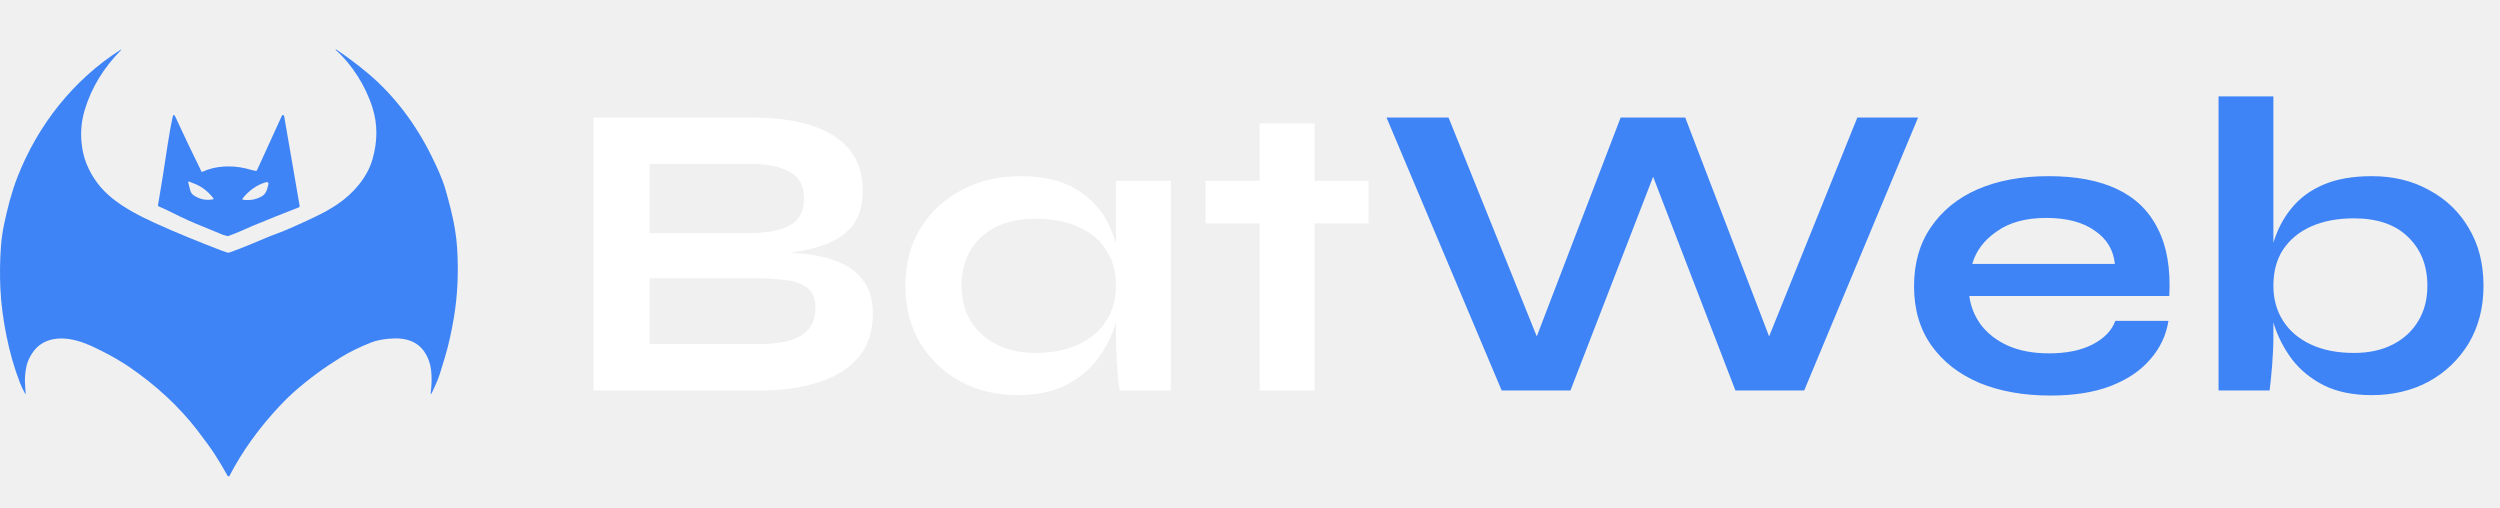
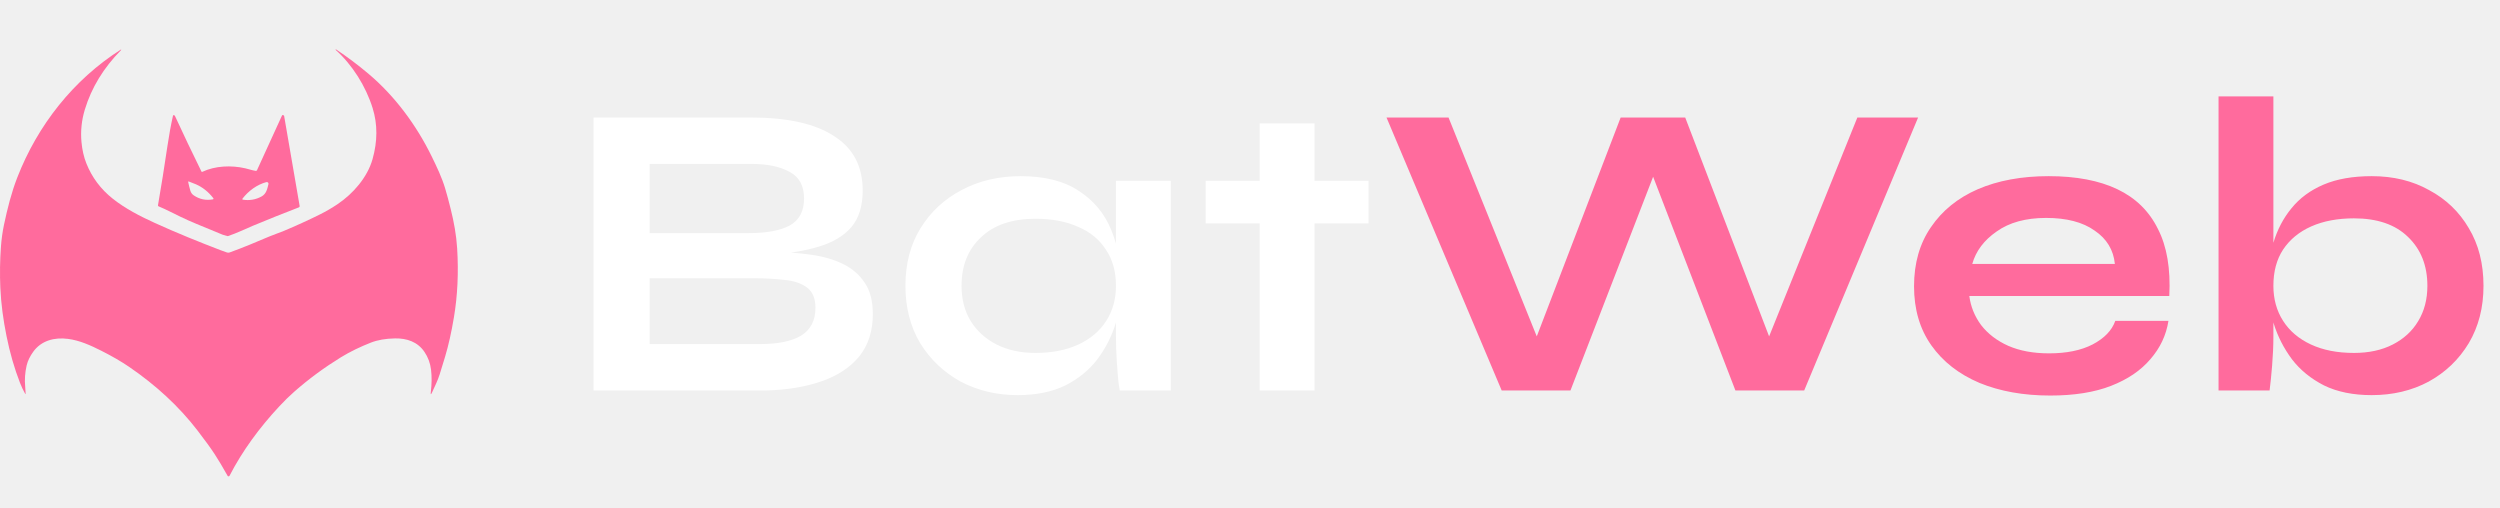
<svg xmlns="http://www.w3.org/2000/svg" width="557" height="113" viewBox="0 0 557 113" fill="none">
-   <path d="M51.169 56.246C53.978 55.231 57.109 53.934 59.998 52.693C61.078 52.229 62.121 51.916 63.173 51.474C66.016 50.281 68.71 49.052 71.257 47.786C72.611 47.111 73.922 46.35 75.188 45.502C78.644 43.189 81.848 39.531 82.996 35.482C84.131 31.479 84.142 27.689 83.029 24.111C81.506 19.201 78.498 14.447 74.767 11.096C74.759 11.09 74.758 11.083 74.764 11.075L74.803 11.027C74.827 10.997 74.854 10.992 74.884 11.012C77.341 12.653 79.725 14.444 82.037 16.386C87.973 21.372 92.791 27.915 96.196 34.877C97.323 37.177 98.459 39.571 99.179 41.975C99.573 43.288 99.983 44.811 100.41 46.542C101.133 49.462 101.664 52.275 101.855 55.35C102.187 60.713 101.949 65.813 101.142 70.65C100.584 74.008 99.924 76.956 99.16 79.494C98.792 80.72 98.393 82.019 97.964 83.392C97.531 84.784 96.869 86.077 96.271 87.412C95.999 88.013 95.905 87.987 95.986 87.333C96.203 85.571 96.22 83.918 96.037 82.373C95.861 80.902 95.365 79.57 94.549 78.377C93.026 76.151 90.644 75.352 88.004 75.397C85.92 75.433 84.123 75.747 82.613 76.342C80.408 77.207 78.036 78.32 75.942 79.611C72.225 81.902 68.773 84.448 65.584 87.25C64.492 88.208 63.362 89.314 62.196 90.569C57.828 95.258 54.014 100.426 51.14 106.005C51.095 106.092 51.023 106.136 50.926 106.137C50.828 106.14 50.755 106.098 50.707 106.013C49.656 104.128 48.702 102.528 47.844 101.211C46.994 99.907 45.73 98.16 44.051 95.973C39.83 90.473 34.653 85.757 28.774 81.742C27.026 80.548 24.945 79.343 22.534 78.126C20.134 76.919 17.714 75.835 15.15 75.503C12.111 75.106 9.167 75.886 7.378 78.406C6.735 79.31 6.19 80.326 5.937 81.421C5.567 83.026 5.46 84.611 5.616 86.178C5.664 86.663 5.695 87.163 5.709 87.68C5.716 87.846 5.677 87.856 5.595 87.711C5.151 86.919 4.772 86.115 4.456 85.3C3.193 82.043 2.191 78.562 1.448 74.857C0.723 71.248 0.238 67.761 0.075 64.081C-0.059 61.061 -0.013 58.015 0.212 54.941C0.329 53.334 0.558 51.629 0.898 50.036C1.658 46.454 2.533 42.939 3.86 39.526C8.39 27.896 16.346 17.773 26.929 11.043C26.973 11.015 26.997 11.027 27 11.08C27.002 11.11 26.992 11.136 26.971 11.159C23.063 15.128 20.372 19.55 18.9 24.421C18.18 26.803 17.93 29.206 18.152 31.631C18.311 33.384 18.672 34.969 19.235 36.388C20.476 39.512 22.436 42.137 25.116 44.264C27.917 46.484 31.205 48.178 34.529 49.69C39.359 51.885 44.336 53.903 49.152 55.744C49.624 55.925 50.097 56.095 50.573 56.254C50.772 56.321 50.971 56.319 51.169 56.246Z" fill="#3E84F6" />
-   <path d="M45.061 38.289C47.964 36.921 51.53 36.792 54.624 37.495C55.414 37.674 56.176 37.952 56.97 38.073C57.107 38.094 57.205 38.041 57.264 37.913C59.166 33.778 61.019 29.725 62.822 25.755C62.888 25.613 63.014 25.597 63.202 25.705C63.263 25.74 63.299 25.792 63.31 25.861L66.758 45.877C66.771 45.946 66.76 46.011 66.724 46.073C66.689 46.135 66.638 46.179 66.572 46.205C63.179 47.51 59.787 48.868 56.396 50.28C54.586 51.03 52.759 51.946 50.846 52.58C50.771 52.606 50.695 52.609 50.618 52.59C50.116 52.463 49.782 52.367 49.617 52.297C47.656 51.489 45.717 50.689 43.801 49.897C42.46 49.34 41.244 48.797 40.154 48.266C38.542 47.479 36.961 46.657 35.326 45.97C35.28 45.951 35.245 45.919 35.221 45.876C35.198 45.832 35.19 45.786 35.199 45.738C35.935 41.471 36.635 37.084 37.298 32.581C37.659 30.13 38.073 27.862 38.542 25.777C38.551 25.733 38.574 25.698 38.611 25.673C38.648 25.648 38.689 25.64 38.733 25.648C38.85 25.667 38.933 25.733 38.984 25.846C40.816 29.826 42.784 33.953 44.889 38.229C44.905 38.261 44.929 38.283 44.963 38.294C44.996 38.306 45.029 38.304 45.061 38.289ZM43.621 41.049C43.108 40.827 42.582 40.621 42.043 40.429C42.027 40.424 42.012 40.423 41.996 40.426C41.98 40.429 41.966 40.436 41.953 40.446C41.942 40.457 41.932 40.47 41.927 40.487C41.922 40.502 41.921 40.518 41.923 40.534C42.059 41.197 42.222 41.85 42.413 42.493C42.543 42.925 42.784 43.263 43.138 43.507C44.441 44.4 45.871 44.703 47.428 44.416C47.456 44.41 47.482 44.398 47.504 44.381C47.526 44.362 47.542 44.339 47.552 44.312C47.563 44.286 47.565 44.258 47.562 44.23C47.558 44.201 47.547 44.175 47.529 44.153C46.424 42.733 45.122 41.697 43.621 41.049ZM59.345 40.572C57.235 41.149 55.366 42.519 54.017 44.27C54.002 44.289 53.995 44.31 53.992 44.333C53.989 44.357 53.991 44.38 54 44.402C54.009 44.423 54.022 44.442 54.041 44.457C54.059 44.472 54.08 44.481 54.103 44.485C55.566 44.722 56.95 44.489 58.255 43.784C59.336 43.201 59.541 42.122 59.809 41.039C59.844 40.895 59.812 40.773 59.713 40.67C59.665 40.623 59.608 40.589 59.542 40.572C59.477 40.554 59.41 40.555 59.345 40.572Z" fill="#3E84F6" />
+   <path d="M51.169 56.246C53.978 55.231 57.109 53.934 59.998 52.693C61.078 52.229 62.121 51.916 63.173 51.474C66.016 50.281 68.71 49.052 71.257 47.786C72.611 47.111 73.922 46.35 75.188 45.502C78.644 43.189 81.848 39.531 82.996 35.482C84.131 31.479 84.142 27.689 83.029 24.111C81.506 19.201 78.498 14.447 74.767 11.096C74.759 11.09 74.758 11.083 74.764 11.075L74.803 11.027C74.827 10.997 74.854 10.992 74.884 11.012C77.341 12.653 79.725 14.444 82.037 16.386C87.973 21.372 92.791 27.915 96.196 34.877C97.323 37.177 98.459 39.571 99.179 41.975C99.573 43.288 99.983 44.811 100.41 46.542C101.133 49.462 101.664 52.275 101.855 55.35C102.187 60.713 101.949 65.813 101.142 70.65C100.584 74.008 99.924 76.956 99.16 79.494C98.792 80.72 98.393 82.019 97.964 83.392C97.531 84.784 96.869 86.077 96.271 87.412C95.999 88.013 95.905 87.987 95.986 87.333C96.203 85.571 96.22 83.918 96.037 82.373C95.861 80.902 95.365 79.57 94.549 78.377C93.026 76.151 90.644 75.352 88.004 75.397C85.92 75.433 84.123 75.747 82.613 76.342C80.408 77.207 78.036 78.32 75.942 79.611C72.225 81.902 68.773 84.448 65.584 87.25C64.492 88.208 63.362 89.314 62.196 90.569C57.828 95.258 54.014 100.426 51.14 106.005C51.095 106.092 51.023 106.136 50.926 106.137C50.828 106.14 50.755 106.098 50.707 106.013C49.656 104.128 48.702 102.528 47.844 101.211C46.994 99.907 45.73 98.16 44.051 95.973C39.83 90.473 34.653 85.757 28.774 81.742C27.026 80.548 24.945 79.343 22.534 78.126C20.134 76.919 17.714 75.835 15.15 75.503C12.111 75.106 9.167 75.886 7.378 78.406C6.735 79.31 6.19 80.326 5.937 81.421C5.567 83.026 5.46 84.611 5.616 86.178C5.664 86.663 5.695 87.163 5.709 87.68C5.716 87.846 5.677 87.856 5.595 87.711C5.151 86.919 4.772 86.115 4.456 85.3C3.193 82.043 2.191 78.562 1.448 74.857C0.723 71.248 0.238 67.761 0.075 64.081C-0.059 61.061 -0.013 58.015 0.212 54.941C0.329 53.334 0.558 51.629 0.898 50.036C1.658 46.454 2.533 42.939 3.86 39.526C8.39 27.896 16.346 17.773 26.929 11.043C26.973 11.015 26.997 11.027 27 11.08C27.002 11.11 26.992 11.136 26.971 11.159C23.063 15.128 20.372 19.55 18.9 24.421C18.18 26.803 17.93 29.206 18.152 31.631C18.311 33.384 18.672 34.969 19.235 36.388C20.476 39.512 22.436 42.137 25.116 44.264C27.917 46.484 31.205 48.178 34.529 49.69C39.359 51.885 44.336 53.903 49.152 55.744C49.624 55.925 50.097 56.095 50.573 56.254C50.772 56.321 50.971 56.319 51.169 56.246Z" fill="#FF6B9D" />
+   <path d="M45.061 38.289C47.964 36.921 51.53 36.792 54.624 37.495C55.414 37.674 56.176 37.952 56.97 38.073C57.107 38.094 57.205 38.041 57.264 37.913C59.166 33.778 61.019 29.725 62.822 25.755C62.888 25.613 63.014 25.597 63.202 25.705C63.263 25.74 63.299 25.792 63.31 25.861L66.758 45.877C66.771 45.946 66.76 46.011 66.724 46.073C66.689 46.135 66.638 46.179 66.572 46.205C63.179 47.51 59.787 48.868 56.396 50.28C54.586 51.03 52.759 51.946 50.846 52.58C50.771 52.606 50.695 52.609 50.618 52.59C50.116 52.463 49.782 52.367 49.617 52.297C47.656 51.489 45.717 50.689 43.801 49.897C42.46 49.34 41.244 48.797 40.154 48.266C38.542 47.479 36.961 46.657 35.326 45.97C35.28 45.951 35.245 45.919 35.221 45.876C35.198 45.832 35.19 45.786 35.199 45.738C35.935 41.471 36.635 37.084 37.298 32.581C37.659 30.13 38.073 27.862 38.542 25.777C38.551 25.733 38.574 25.698 38.611 25.673C38.648 25.648 38.689 25.64 38.733 25.648C38.85 25.667 38.933 25.733 38.984 25.846C40.816 29.826 42.784 33.953 44.889 38.229C44.905 38.261 44.929 38.283 44.963 38.294C44.996 38.306 45.029 38.304 45.061 38.289ZM43.621 41.049C43.108 40.827 42.582 40.621 42.043 40.429C42.027 40.424 42.012 40.423 41.996 40.426C41.98 40.429 41.966 40.436 41.953 40.446C41.942 40.457 41.932 40.47 41.927 40.487C41.922 40.502 41.921 40.518 41.923 40.534C42.059 41.197 42.222 41.85 42.413 42.493C42.543 42.925 42.784 43.263 43.138 43.507C44.441 44.4 45.871 44.703 47.428 44.416C47.456 44.41 47.482 44.398 47.504 44.381C47.526 44.362 47.542 44.339 47.552 44.312C47.563 44.286 47.565 44.258 47.562 44.23C47.558 44.201 47.547 44.175 47.529 44.153C46.424 42.733 45.122 41.697 43.621 41.049ZM59.345 40.572C57.235 41.149 55.366 42.519 54.017 44.27C54.002 44.289 53.995 44.31 53.992 44.333C53.989 44.357 53.991 44.38 54 44.402C54.009 44.423 54.022 44.442 54.041 44.457C54.059 44.472 54.08 44.481 54.103 44.485C55.566 44.722 56.95 44.489 58.255 43.784C59.336 43.201 59.541 42.122 59.809 41.039C59.844 40.895 59.812 40.773 59.713 40.67C59.665 40.623 59.608 40.589 59.542 40.572C59.477 40.554 59.41 40.555 59.345 40.572Z" fill="#FF6B9D" />
  <path d="M132.238 87V26.182H167.3C175.447 26.182 181.619 27.561 185.818 30.318C190.079 33.013 192.21 37.055 192.21 42.444C192.21 45.891 191.364 48.617 189.672 50.622C187.98 52.565 185.567 54.006 182.434 54.946C179.363 55.886 175.729 56.481 171.53 56.732L171.906 56.074C174.977 56.137 177.859 56.356 180.554 56.732C183.311 57.108 185.724 57.797 187.792 58.8C189.86 59.803 191.489 61.213 192.68 63.03C193.871 64.785 194.466 67.103 194.466 69.986C194.466 73.746 193.463 76.879 191.458 79.386C189.453 81.83 186.664 83.679 183.092 84.932C179.52 86.185 175.384 86.875 170.684 87H132.238ZM144.74 76.66H169.368C173.316 76.66 176.355 76.033 178.486 74.78C180.617 73.464 181.682 71.396 181.682 68.576C181.682 66.508 181.055 65.004 179.802 64.064C178.549 63.124 176.888 62.56 174.82 62.372C172.752 62.121 170.527 61.996 168.146 61.996H144.74V76.66ZM144.74 51.938H166.83C170.778 51.938 173.817 51.374 175.948 50.246C178.079 49.055 179.144 47.05 179.144 44.23C179.144 41.41 178.079 39.436 175.948 38.308C173.817 37.117 170.997 36.522 167.488 36.522H144.74V51.938ZM226.734 88.034C222.096 88.034 217.866 87.031 214.044 85.026C210.284 82.958 207.276 80.107 205.02 76.472C202.826 72.775 201.73 68.513 201.73 63.688C201.73 58.737 202.858 54.445 205.114 50.81C207.37 47.175 210.409 44.355 214.232 42.35C218.117 40.282 222.504 39.248 227.392 39.248C232.781 39.248 237.105 40.345 240.364 42.538C243.685 44.669 246.098 47.583 247.602 51.28C249.106 54.977 249.858 59.113 249.858 63.688C249.858 66.445 249.419 69.265 248.542 72.148C247.664 74.968 246.317 77.6 244.5 80.044C242.682 82.425 240.301 84.368 237.356 85.872C234.41 87.313 230.87 88.034 226.734 88.034ZM230.682 78.634C234.379 78.634 237.575 78.007 240.27 76.754C242.964 75.501 245.032 73.746 246.474 71.49C247.915 69.234 248.636 66.633 248.636 63.688C248.636 60.492 247.884 57.797 246.38 55.604C244.938 53.348 242.87 51.656 240.176 50.528C237.544 49.337 234.379 48.742 230.682 48.742C225.48 48.742 221.438 50.121 218.556 52.878C215.673 55.573 214.232 59.176 214.232 63.688C214.232 66.696 214.921 69.328 216.3 71.584C217.678 73.777 219.59 75.501 222.034 76.754C224.54 78.007 227.423 78.634 230.682 78.634ZM248.636 40.282H260.856V87H249.482C249.482 87 249.388 86.405 249.2 85.214C249.074 83.961 248.949 82.394 248.824 80.514C248.698 78.634 248.636 76.785 248.636 74.968V40.282ZM268.625 40.282H304.909V49.776H268.625V40.282ZM280.657 27.498H292.877V87H280.657V27.498Z" fill="white" />
-   <path d="M334.575 87L308.913 26.182H322.731L344.445 80.044L340.403 80.138L361.083 26.182H375.465L396.145 80.138L392.103 80.044L413.817 26.182H427.353L401.973 87H386.651L366.347 34.266H370.295L349.897 87H334.575ZM471.286 71.49H483.13C482.629 74.686 481.282 77.537 479.088 80.044C476.958 82.551 474.044 84.525 470.346 85.966C466.649 87.407 462.137 88.128 456.81 88.128C450.857 88.128 445.593 87.188 441.018 85.308C436.444 83.365 432.872 80.577 430.302 76.942C427.733 73.307 426.448 68.921 426.448 63.782C426.448 58.643 427.702 54.257 430.208 50.622C432.715 46.925 436.193 44.105 440.642 42.162C445.154 40.219 450.418 39.248 456.434 39.248C462.576 39.248 467.683 40.219 471.756 42.162C475.83 44.105 478.838 47.05 480.78 50.998C482.786 54.883 483.632 59.865 483.318 65.944H438.762C439.076 68.325 439.953 70.487 441.394 72.43C442.898 74.373 444.904 75.908 447.41 77.036C449.98 78.164 453.019 78.728 456.528 78.728C460.414 78.728 463.641 78.07 466.21 76.754C468.842 75.375 470.534 73.621 471.286 71.49ZM455.87 48.554C451.358 48.554 447.692 49.557 444.872 51.562C442.052 53.505 440.235 55.917 439.42 58.8H471.192C470.879 55.667 469.375 53.191 466.68 51.374C464.048 49.494 460.445 48.554 455.87 48.554ZM528.413 88.034C524.277 88.034 520.737 87.313 517.791 85.872C514.846 84.368 512.465 82.425 510.647 80.044C508.83 77.6 507.483 74.968 506.605 72.148C505.728 69.265 505.289 66.445 505.289 63.688C505.289 60.241 505.697 57.045 506.511 54.1C507.389 51.155 508.736 48.585 510.553 46.392C512.371 44.136 514.752 42.381 517.697 41.128C520.643 39.875 524.215 39.248 528.413 39.248C533.239 39.248 537.5 40.282 541.197 42.35C544.957 44.355 547.903 47.175 550.033 50.81C552.227 54.445 553.323 58.737 553.323 63.688C553.323 68.513 552.227 72.775 550.033 76.472C547.84 80.107 544.863 82.958 541.103 85.026C537.343 87.031 533.113 88.034 528.413 88.034ZM524.465 78.634C527.787 78.634 530.669 78.007 533.113 76.754C535.557 75.501 537.437 73.777 538.753 71.584C540.132 69.328 540.821 66.696 540.821 63.688C540.821 59.176 539.38 55.541 536.497 52.784C533.677 50.027 529.667 48.648 524.465 48.648C520.831 48.648 517.666 49.243 514.971 50.434C512.277 51.625 510.177 53.348 508.673 55.604C507.232 57.797 506.511 60.492 506.511 63.688C506.511 66.633 507.232 69.234 508.673 71.49C510.115 73.746 512.183 75.501 514.877 76.754C517.572 78.007 520.768 78.634 524.465 78.634ZM506.511 21.482V74.968C506.511 76.973 506.417 79.135 506.229 81.454C506.041 83.71 505.853 85.559 505.665 87H494.291V21.482H506.511Z" fill="#3E84F6" />
+   <path d="M334.575 87L308.913 26.182H322.731L344.445 80.044L340.403 80.138L361.083 26.182H375.465L396.145 80.138L392.103 80.044L413.817 26.182H427.353L401.973 87H386.651L366.347 34.266H370.295L349.897 87H334.575ZM471.286 71.49H483.13C482.629 74.686 481.282 77.537 479.088 80.044C476.958 82.551 474.044 84.525 470.346 85.966C466.649 87.407 462.137 88.128 456.81 88.128C450.857 88.128 445.593 87.188 441.018 85.308C436.444 83.365 432.872 80.577 430.302 76.942C427.733 73.307 426.448 68.921 426.448 63.782C426.448 58.643 427.702 54.257 430.208 50.622C432.715 46.925 436.193 44.105 440.642 42.162C445.154 40.219 450.418 39.248 456.434 39.248C462.576 39.248 467.683 40.219 471.756 42.162C475.83 44.105 478.838 47.05 480.78 50.998C482.786 54.883 483.632 59.865 483.318 65.944H438.762C439.076 68.325 439.953 70.487 441.394 72.43C442.898 74.373 444.904 75.908 447.41 77.036C449.98 78.164 453.019 78.728 456.528 78.728C460.414 78.728 463.641 78.07 466.21 76.754C468.842 75.375 470.534 73.621 471.286 71.49ZM455.87 48.554C451.358 48.554 447.692 49.557 444.872 51.562C442.052 53.505 440.235 55.917 439.42 58.8H471.192C470.879 55.667 469.375 53.191 466.68 51.374C464.048 49.494 460.445 48.554 455.87 48.554ZM528.413 88.034C524.277 88.034 520.737 87.313 517.791 85.872C514.846 84.368 512.465 82.425 510.647 80.044C508.83 77.6 507.483 74.968 506.605 72.148C505.728 69.265 505.289 66.445 505.289 63.688C505.289 60.241 505.697 57.045 506.511 54.1C507.389 51.155 508.736 48.585 510.553 46.392C512.371 44.136 514.752 42.381 517.697 41.128C520.643 39.875 524.215 39.248 528.413 39.248C533.239 39.248 537.5 40.282 541.197 42.35C544.957 44.355 547.903 47.175 550.033 50.81C552.227 54.445 553.323 58.737 553.323 63.688C553.323 68.513 552.227 72.775 550.033 76.472C547.84 80.107 544.863 82.958 541.103 85.026C537.343 87.031 533.113 88.034 528.413 88.034ZM524.465 78.634C527.787 78.634 530.669 78.007 533.113 76.754C535.557 75.501 537.437 73.777 538.753 71.584C540.132 69.328 540.821 66.696 540.821 63.688C540.821 59.176 539.38 55.541 536.497 52.784C533.677 50.027 529.667 48.648 524.465 48.648C520.831 48.648 517.666 49.243 514.971 50.434C512.277 51.625 510.177 53.348 508.673 55.604C507.232 57.797 506.511 60.492 506.511 63.688C506.511 66.633 507.232 69.234 508.673 71.49C510.115 73.746 512.183 75.501 514.877 76.754C517.572 78.007 520.768 78.634 524.465 78.634ZM506.511 21.482V74.968C506.511 76.973 506.417 79.135 506.229 81.454C506.041 83.71 505.853 85.559 505.665 87H494.291V21.482H506.511Z" fill="#FF6B9D" />
</svg>
